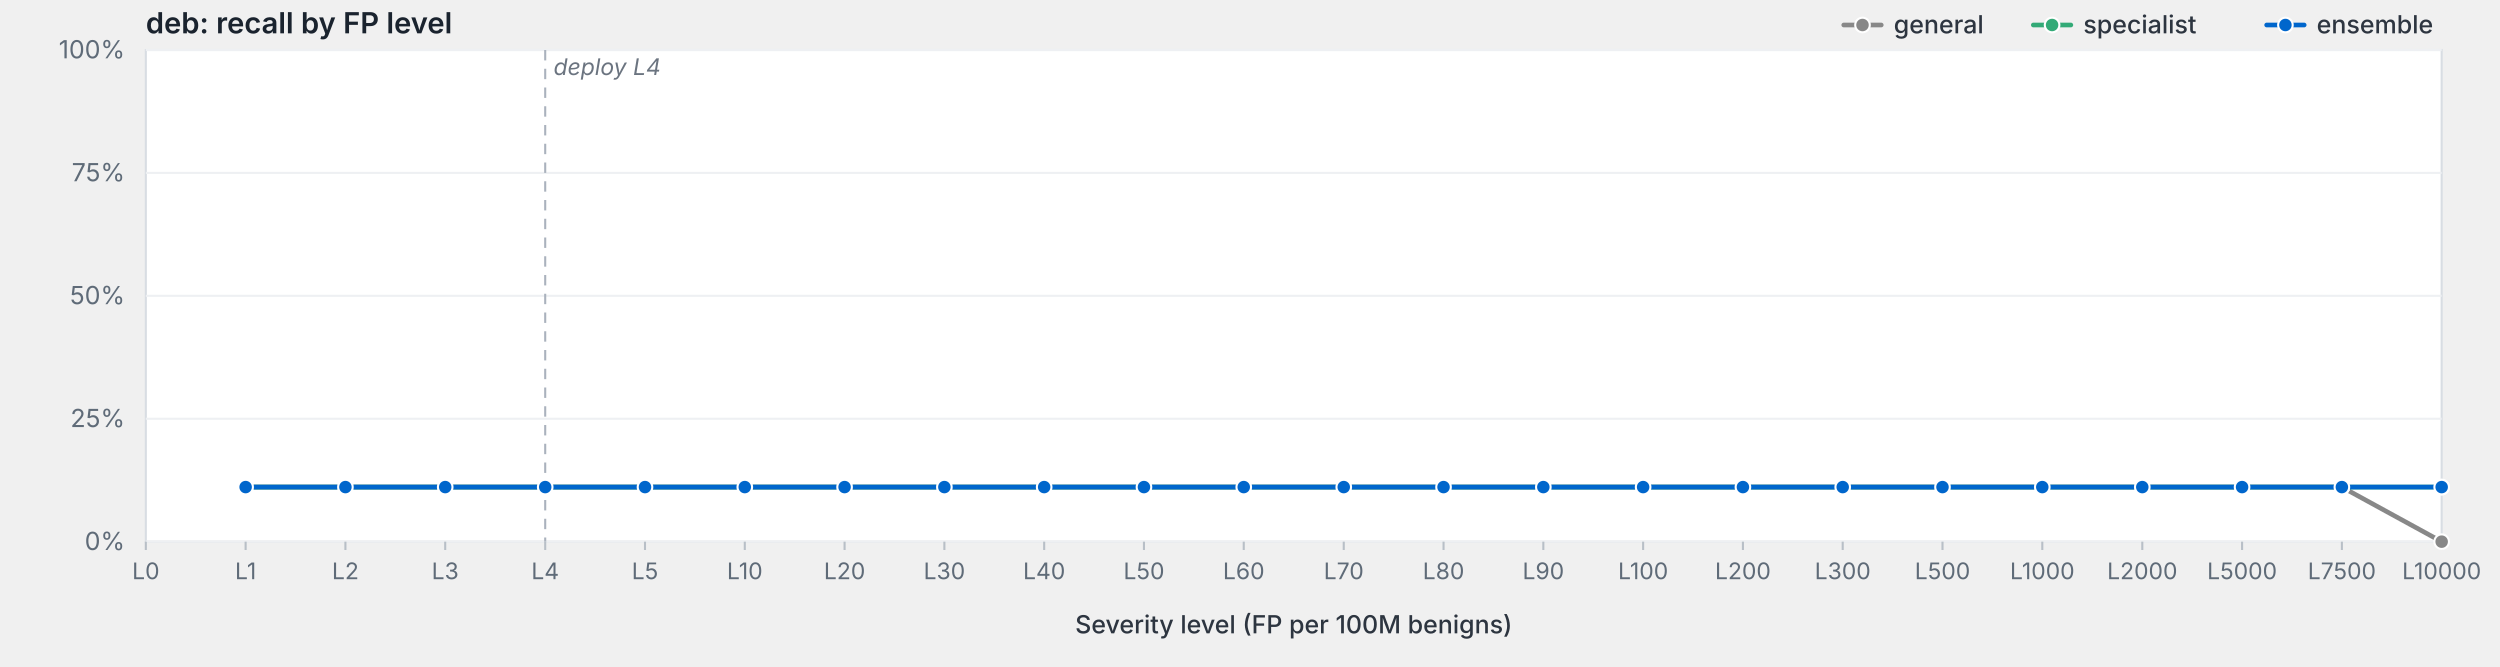
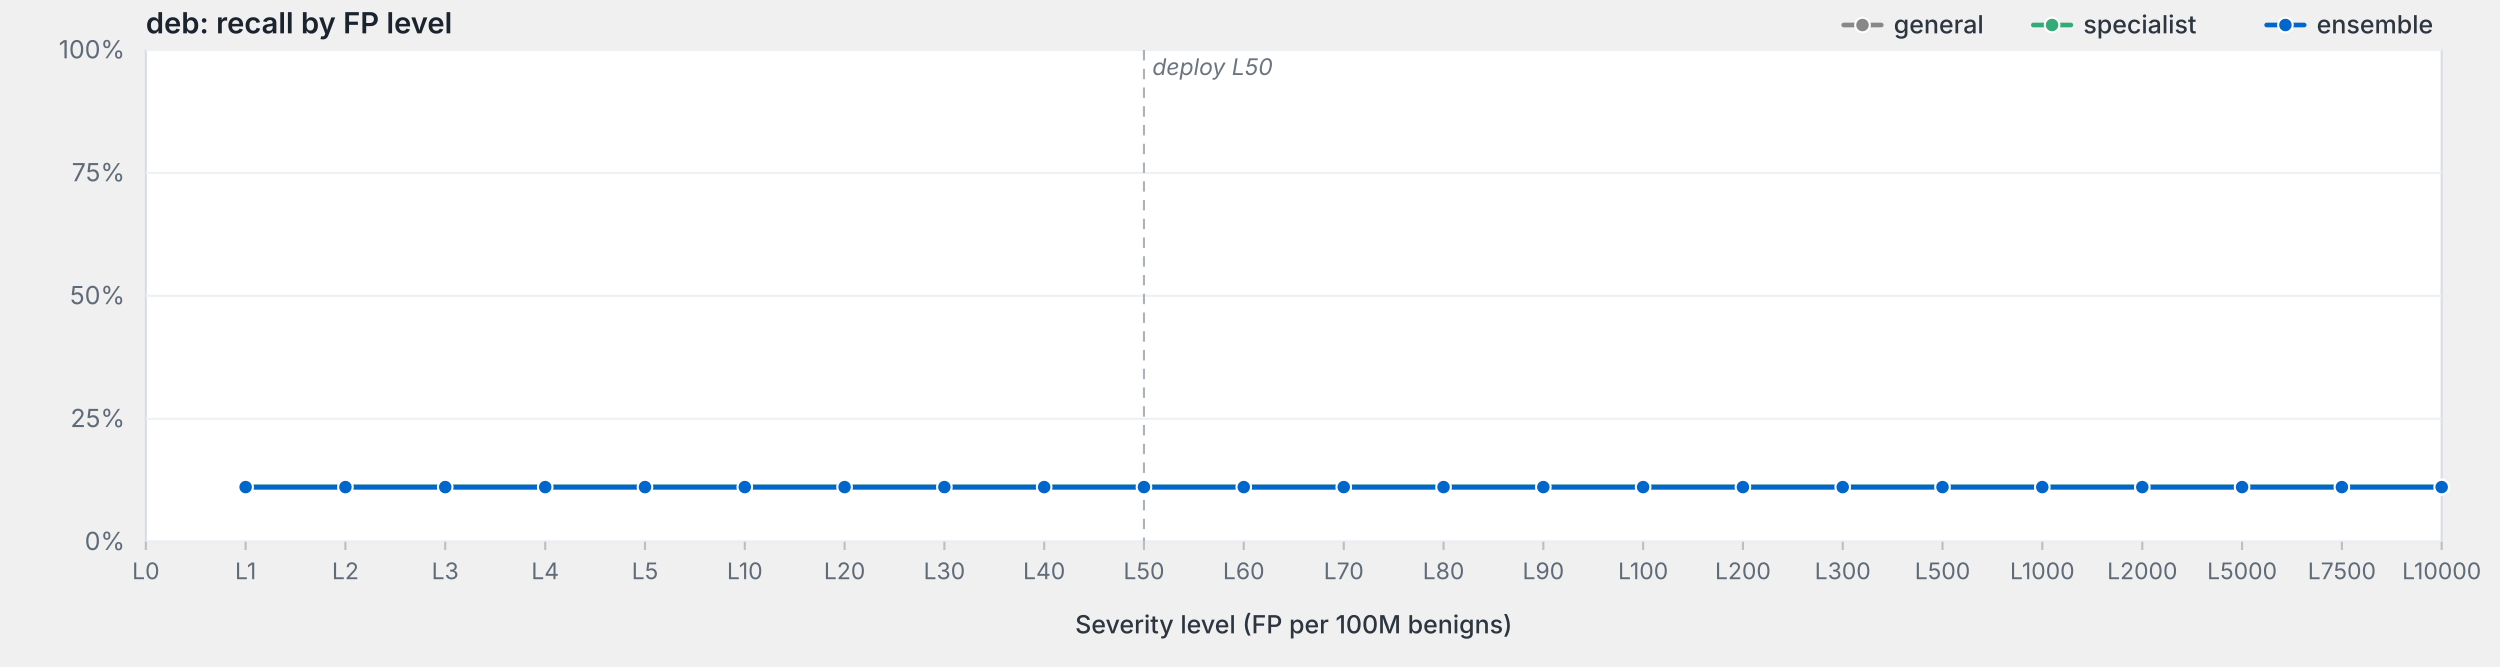
<svg xmlns="http://www.w3.org/2000/svg" viewBox="0 0 1200 320" width="1200" height="320" preserveAspectRatio="xMidYMid meet" role="img" aria-label="deb: recall by FP level">
  <style>svg { background: #fdfdfd; }.frame { fill: #fff; stroke: #d8dde3; stroke-width: 1; }.grid { stroke: #eef0f3; stroke-width: 1; }.tick { stroke: #b8bfc7; stroke-width: 1; }.axis-label { fill: #5f6b78; font-family: -apple-system, BlinkMacSystemFont, "Segoe UI", system-ui, sans-serif; font-size: 12px; }.x-label { fill: #5f6b78; font-family: -apple-system, BlinkMacSystemFont, "Segoe UI", system-ui, sans-serif; font-size: 11px; }.axis-title { fill: #2d3540; font-family: -apple-system, BlinkMacSystemFont, "Segoe UI", system-ui, sans-serif; font-size: 12px; font-weight: 500; }.title { fill: #1a232e; font-family: -apple-system, BlinkMacSystemFont, "Segoe UI", system-ui, sans-serif; font-size: 14px; font-weight: 600; }.deploy-marker { stroke: #aab2bd; stroke-width: 1; stroke-dasharray: 5,4; }.deploy-label { fill: #6b7480; font-family: -apple-system, BlinkMacSystemFont, "Segoe UI", system-ui, sans-serif; font-size: 11px; font-style: italic; }.curve { fill: none; stroke-width: 2.25; stroke-linejoin: round; stroke-linecap: round; }.marker { stroke: #fff; stroke-width: 1; }.legend-text { fill: #2d3540; font-family: -apple-system, BlinkMacSystemFont, "Segoe UI", system-ui, sans-serif; font-size: 12px; font-weight: 500; }</style>
  <text class="title" x="70" y="16">deb: recall by FP level</text>
  <rect class="frame" x="70" y="24" width="1102" height="236" />
  <line class="grid" x1="70" y1="260.0" x2="1172" y2="260.0" />
  <text class="axis-label" x="60" y="264.0" text-anchor="end">0%</text>
  <line class="grid" x1="70" y1="201.0" x2="1172" y2="201.0" />
  <text class="axis-label" x="60" y="205.0" text-anchor="end">25%</text>
  <line class="grid" x1="70" y1="142.0" x2="1172" y2="142.0" />
  <text class="axis-label" x="60" y="146.0" text-anchor="end">50%</text>
  <line class="grid" x1="70" y1="83.0" x2="1172" y2="83.0" />
  <text class="axis-label" x="60" y="87.0" text-anchor="end">75%</text>
  <line class="grid" x1="70" y1="24.0" x2="1172" y2="24.0" />
  <text class="axis-label" x="60" y="28.0" text-anchor="end">100%</text>
-   <line class="deploy-marker" x1="261.7" y1="24" x2="261.7" y2="260" />
-   <text class="deploy-label" x="265.7" y="36" text-anchor="start">deploy L4</text>
+   <line class="deploy-marker" x1="549.1" y1="24" x2="549.1" y2="260" />
+   <text class="deploy-label" x="553.1" y="36" text-anchor="start">deploy L50</text>
  <line class="tick" x1="70.0" y1="260" x2="70.0" y2="264" />
  <text class="x-label" x="70.0" y="278" text-anchor="middle">L0</text>
  <line class="tick" x1="117.9" y1="260" x2="117.9" y2="264" />
  <text class="x-label" x="117.9" y="278" text-anchor="middle">L1</text>
  <line class="tick" x1="165.8" y1="260" x2="165.8" y2="264" />
  <text class="x-label" x="165.8" y="278" text-anchor="middle">L2</text>
  <line class="tick" x1="213.7" y1="260" x2="213.7" y2="264" />
  <text class="x-label" x="213.7" y="278" text-anchor="middle">L3</text>
  <line class="tick" x1="261.7" y1="260" x2="261.7" y2="264" />
  <text class="x-label" x="261.7" y="278" text-anchor="middle">L4</text>
  <line class="tick" x1="309.6" y1="260" x2="309.6" y2="264" />
  <text class="x-label" x="309.6" y="278" text-anchor="middle">L5</text>
  <line class="tick" x1="357.5" y1="260" x2="357.5" y2="264" />
  <text class="x-label" x="357.5" y="278" text-anchor="middle">L10</text>
  <line class="tick" x1="405.4" y1="260" x2="405.4" y2="264" />
  <text class="x-label" x="405.4" y="278" text-anchor="middle">L20</text>
  <line class="tick" x1="453.3" y1="260" x2="453.3" y2="264" />
  <text class="x-label" x="453.3" y="278" text-anchor="middle">L30</text>
  <line class="tick" x1="501.2" y1="260" x2="501.2" y2="264" />
  <text class="x-label" x="501.2" y="278" text-anchor="middle">L40</text>
  <line class="tick" x1="549.1" y1="260" x2="549.1" y2="264" />
  <text class="x-label" x="549.1" y="278" text-anchor="middle">L50</text>
  <line class="tick" x1="597.0" y1="260" x2="597.0" y2="264" />
  <text class="x-label" x="597.0" y="278" text-anchor="middle">L60</text>
  <line class="tick" x1="645.0" y1="260" x2="645.0" y2="264" />
  <text class="x-label" x="645.0" y="278" text-anchor="middle">L70</text>
  <line class="tick" x1="692.9" y1="260" x2="692.9" y2="264" />
  <text class="x-label" x="692.9" y="278" text-anchor="middle">L80</text>
  <line class="tick" x1="740.8" y1="260" x2="740.8" y2="264" />
  <text class="x-label" x="740.8" y="278" text-anchor="middle">L90</text>
  <line class="tick" x1="788.7" y1="260" x2="788.7" y2="264" />
  <text class="x-label" x="788.7" y="278" text-anchor="middle">L100</text>
  <line class="tick" x1="836.6" y1="260" x2="836.6" y2="264" />
  <text class="x-label" x="836.6" y="278" text-anchor="middle">L200</text>
  <line class="tick" x1="884.5" y1="260" x2="884.5" y2="264" />
  <text class="x-label" x="884.5" y="278" text-anchor="middle">L300</text>
  <line class="tick" x1="932.4" y1="260" x2="932.4" y2="264" />
  <text class="x-label" x="932.4" y="278" text-anchor="middle">L500</text>
  <line class="tick" x1="980.3" y1="260" x2="980.3" y2="264" />
  <text class="x-label" x="980.3" y="278" text-anchor="middle">L1000</text>
  <line class="tick" x1="1028.3" y1="260" x2="1028.3" y2="264" />
  <text class="x-label" x="1028.3" y="278" text-anchor="middle">L2000</text>
  <line class="tick" x1="1076.2" y1="260" x2="1076.2" y2="264" />
  <text class="x-label" x="1076.2" y="278" text-anchor="middle">L5000</text>
  <line class="tick" x1="1124.1" y1="260" x2="1124.1" y2="264" />
  <text class="x-label" x="1124.1" y="278" text-anchor="middle">L7500</text>
  <line class="tick" x1="1172.0" y1="260" x2="1172.0" y2="264" />
  <text class="x-label" x="1172.0" y="278" text-anchor="middle">L10000</text>
  <text class="axis-title" x="621.0" y="304" text-anchor="middle">Severity level (FP per 100M benigns)</text>
-   <path class="curve" d="M117.9,233.8 L165.8,233.8 L213.7,233.8 L261.7,233.8 L309.6,233.8 L357.5,233.8 L405.4,233.8 L453.3,233.8 L501.2,233.8 L549.1,233.8 L597.0,233.8 L645.0,233.8 L692.9,233.8 L740.8,233.8 L788.7,233.8 L836.6,233.8 L884.5,233.8 L932.4,233.8 L980.3,233.8 L1028.3,233.8 L1076.2,233.8 L1124.1,233.8 L1172.0,260.0" stroke="#888" />
+   <path class="curve" d="M117.9,233.8 L165.8,233.8 L213.7,233.8 L261.7,233.8 L309.6,233.8 L357.5,233.8 L405.4,233.8 L453.3,233.8 L501.2,233.8 L549.1,233.8 L597.0,233.8 L645.0,233.8 L692.9,233.8 L740.8,233.8 L788.7,233.8 L836.6,233.8 L884.5,233.8 L932.4,233.8 L980.3,233.8 L1028.3,233.8 L1076.2,233.8 L1124.1,233.8 L1172.0,233.8" stroke="#888" />
  <circle class="marker" cx="117.9" cy="233.8" r="3.5" fill="#888" />
  <circle class="marker" cx="165.8" cy="233.8" r="3.5" fill="#888" />
  <circle class="marker" cx="213.7" cy="233.8" r="3.5" fill="#888" />
  <circle class="marker" cx="261.7" cy="233.8" r="3.5" fill="#888" />
  <circle class="marker" cx="309.6" cy="233.8" r="3.5" fill="#888" />
  <circle class="marker" cx="357.5" cy="233.8" r="3.5" fill="#888" />
  <circle class="marker" cx="405.4" cy="233.8" r="3.5" fill="#888" />
  <circle class="marker" cx="453.3" cy="233.8" r="3.5" fill="#888" />
  <circle class="marker" cx="501.2" cy="233.8" r="3.5" fill="#888" />
  <circle class="marker" cx="549.1" cy="233.8" r="3.5" fill="#888" />
  <circle class="marker" cx="597.0" cy="233.8" r="3.5" fill="#888" />
  <circle class="marker" cx="645.0" cy="233.8" r="3.5" fill="#888" />
  <circle class="marker" cx="692.9" cy="233.8" r="3.5" fill="#888" />
  <circle class="marker" cx="740.8" cy="233.8" r="3.5" fill="#888" />
  <circle class="marker" cx="788.7" cy="233.8" r="3.5" fill="#888" />
  <circle class="marker" cx="836.6" cy="233.8" r="3.5" fill="#888" />
  <circle class="marker" cx="884.5" cy="233.8" r="3.5" fill="#888" />
  <circle class="marker" cx="932.4" cy="233.8" r="3.5" fill="#888" />
  <circle class="marker" cx="980.3" cy="233.8" r="3.5" fill="#888" />
  <circle class="marker" cx="1028.3" cy="233.8" r="3.5" fill="#888" />
  <circle class="marker" cx="1076.2" cy="233.8" r="3.5" fill="#888" />
  <circle class="marker" cx="1124.1" cy="233.8" r="3.5" fill="#888" />
-   <circle class="marker" cx="1172.0" cy="260.0" r="3.5" fill="#888" />
+   <circle class="marker" cx="1172.0" cy="233.8" r="3.5" fill="#888" />
  <path class="curve" d="M117.9,233.8 L165.8,233.8 L213.7,233.8 L261.7,233.8 L309.6,233.8 L357.5,233.8 L405.4,233.8 L453.3,233.8 L501.2,233.8 L549.1,233.8 L597.0,233.8 L645.0,233.8 L692.9,233.8 L740.8,233.8 L788.7,233.8 L836.6,233.8 L884.5,233.8 L932.4,233.8 L980.3,233.8 L1028.3,233.8 L1076.2,233.8 L1124.1,233.8 L1172.0,233.8" stroke="#3a7" />
  <circle class="marker" cx="117.9" cy="233.8" r="3.5" fill="#3a7" />
  <circle class="marker" cx="165.8" cy="233.8" r="3.5" fill="#3a7" />
  <circle class="marker" cx="213.7" cy="233.8" r="3.5" fill="#3a7" />
  <circle class="marker" cx="261.7" cy="233.8" r="3.5" fill="#3a7" />
  <circle class="marker" cx="309.6" cy="233.8" r="3.5" fill="#3a7" />
  <circle class="marker" cx="357.5" cy="233.8" r="3.5" fill="#3a7" />
  <circle class="marker" cx="405.4" cy="233.8" r="3.5" fill="#3a7" />
  <circle class="marker" cx="453.3" cy="233.8" r="3.5" fill="#3a7" />
  <circle class="marker" cx="501.2" cy="233.8" r="3.5" fill="#3a7" />
  <circle class="marker" cx="549.1" cy="233.8" r="3.5" fill="#3a7" />
  <circle class="marker" cx="597.0" cy="233.8" r="3.5" fill="#3a7" />
  <circle class="marker" cx="645.0" cy="233.8" r="3.5" fill="#3a7" />
  <circle class="marker" cx="692.9" cy="233.8" r="3.5" fill="#3a7" />
  <circle class="marker" cx="740.8" cy="233.8" r="3.5" fill="#3a7" />
  <circle class="marker" cx="788.7" cy="233.8" r="3.5" fill="#3a7" />
  <circle class="marker" cx="836.6" cy="233.8" r="3.5" fill="#3a7" />
  <circle class="marker" cx="884.5" cy="233.8" r="3.5" fill="#3a7" />
  <circle class="marker" cx="932.4" cy="233.8" r="3.5" fill="#3a7" />
  <circle class="marker" cx="980.3" cy="233.8" r="3.5" fill="#3a7" />
  <circle class="marker" cx="1028.3" cy="233.8" r="3.5" fill="#3a7" />
  <circle class="marker" cx="1076.2" cy="233.8" r="3.5" fill="#3a7" />
  <circle class="marker" cx="1124.1" cy="233.8" r="3.5" fill="#3a7" />
  <circle class="marker" cx="1172.0" cy="233.8" r="3.5" fill="#3a7" />
  <path class="curve" d="M117.9,233.8 L165.8,233.8 L213.7,233.8 L261.7,233.8 L309.6,233.8 L357.5,233.8 L405.4,233.8 L453.3,233.8 L501.2,233.8 L549.1,233.8 L597.0,233.8 L645.0,233.8 L692.9,233.8 L740.8,233.8 L788.7,233.8 L836.6,233.8 L884.5,233.8 L932.4,233.8 L980.3,233.8 L1028.3,233.8 L1076.2,233.8 L1124.1,233.8 L1172.0,233.8" stroke="#06c" />
  <circle class="marker" cx="117.9" cy="233.8" r="3.5" fill="#06c" />
  <circle class="marker" cx="165.8" cy="233.8" r="3.5" fill="#06c" />
  <circle class="marker" cx="213.7" cy="233.8" r="3.5" fill="#06c" />
  <circle class="marker" cx="261.7" cy="233.8" r="3.5" fill="#06c" />
  <circle class="marker" cx="309.6" cy="233.8" r="3.5" fill="#06c" />
  <circle class="marker" cx="357.5" cy="233.8" r="3.5" fill="#06c" />
  <circle class="marker" cx="405.4" cy="233.8" r="3.5" fill="#06c" />
  <circle class="marker" cx="453.3" cy="233.8" r="3.5" fill="#06c" />
  <circle class="marker" cx="501.2" cy="233.8" r="3.5" fill="#06c" />
  <circle class="marker" cx="549.1" cy="233.8" r="3.5" fill="#06c" />
  <circle class="marker" cx="597.0" cy="233.8" r="3.5" fill="#06c" />
  <circle class="marker" cx="645.0" cy="233.8" r="3.5" fill="#06c" />
  <circle class="marker" cx="692.9" cy="233.8" r="3.5" fill="#06c" />
  <circle class="marker" cx="740.8" cy="233.8" r="3.5" fill="#06c" />
  <circle class="marker" cx="788.7" cy="233.8" r="3.5" fill="#06c" />
  <circle class="marker" cx="836.6" cy="233.8" r="3.5" fill="#06c" />
  <circle class="marker" cx="884.5" cy="233.8" r="3.5" fill="#06c" />
  <circle class="marker" cx="932.4" cy="233.8" r="3.5" fill="#06c" />
  <circle class="marker" cx="980.3" cy="233.8" r="3.5" fill="#06c" />
  <circle class="marker" cx="1028.3" cy="233.8" r="3.5" fill="#06c" />
  <circle class="marker" cx="1076.2" cy="233.8" r="3.5" fill="#06c" />
  <circle class="marker" cx="1124.1" cy="233.8" r="3.5" fill="#06c" />
  <circle class="marker" cx="1172.0" cy="233.8" r="3.5" fill="#06c" />
  <line x1="1088.0" y1="12.0" x2="1106.0" y2="12.0" stroke="#06c" stroke-width="2.25" stroke-linecap="round" />
  <circle cx="1097.0" cy="12.0" r="3.5" fill="#06c" stroke="#fff" stroke-width="1" />
  <text class="legend-text" x="1112.0" y="16.0">ensemble</text>
  <line x1="976.0" y1="12.0" x2="994.0" y2="12.0" stroke="#3a7" stroke-width="2.25" stroke-linecap="round" />
  <circle cx="985.0" cy="12.0" r="3.5" fill="#3a7" stroke="#fff" stroke-width="1" />
  <text class="legend-text" x="1000.0" y="16.0">specialist</text>
  <line x1="885.0" y1="12.0" x2="903.0" y2="12.0" stroke="#888" stroke-width="2.25" stroke-linecap="round" />
  <circle cx="894.0" cy="12.0" r="3.5" fill="#888" stroke="#fff" stroke-width="1" />
  <text class="legend-text" x="909.0" y="16.0">general</text>
</svg>
